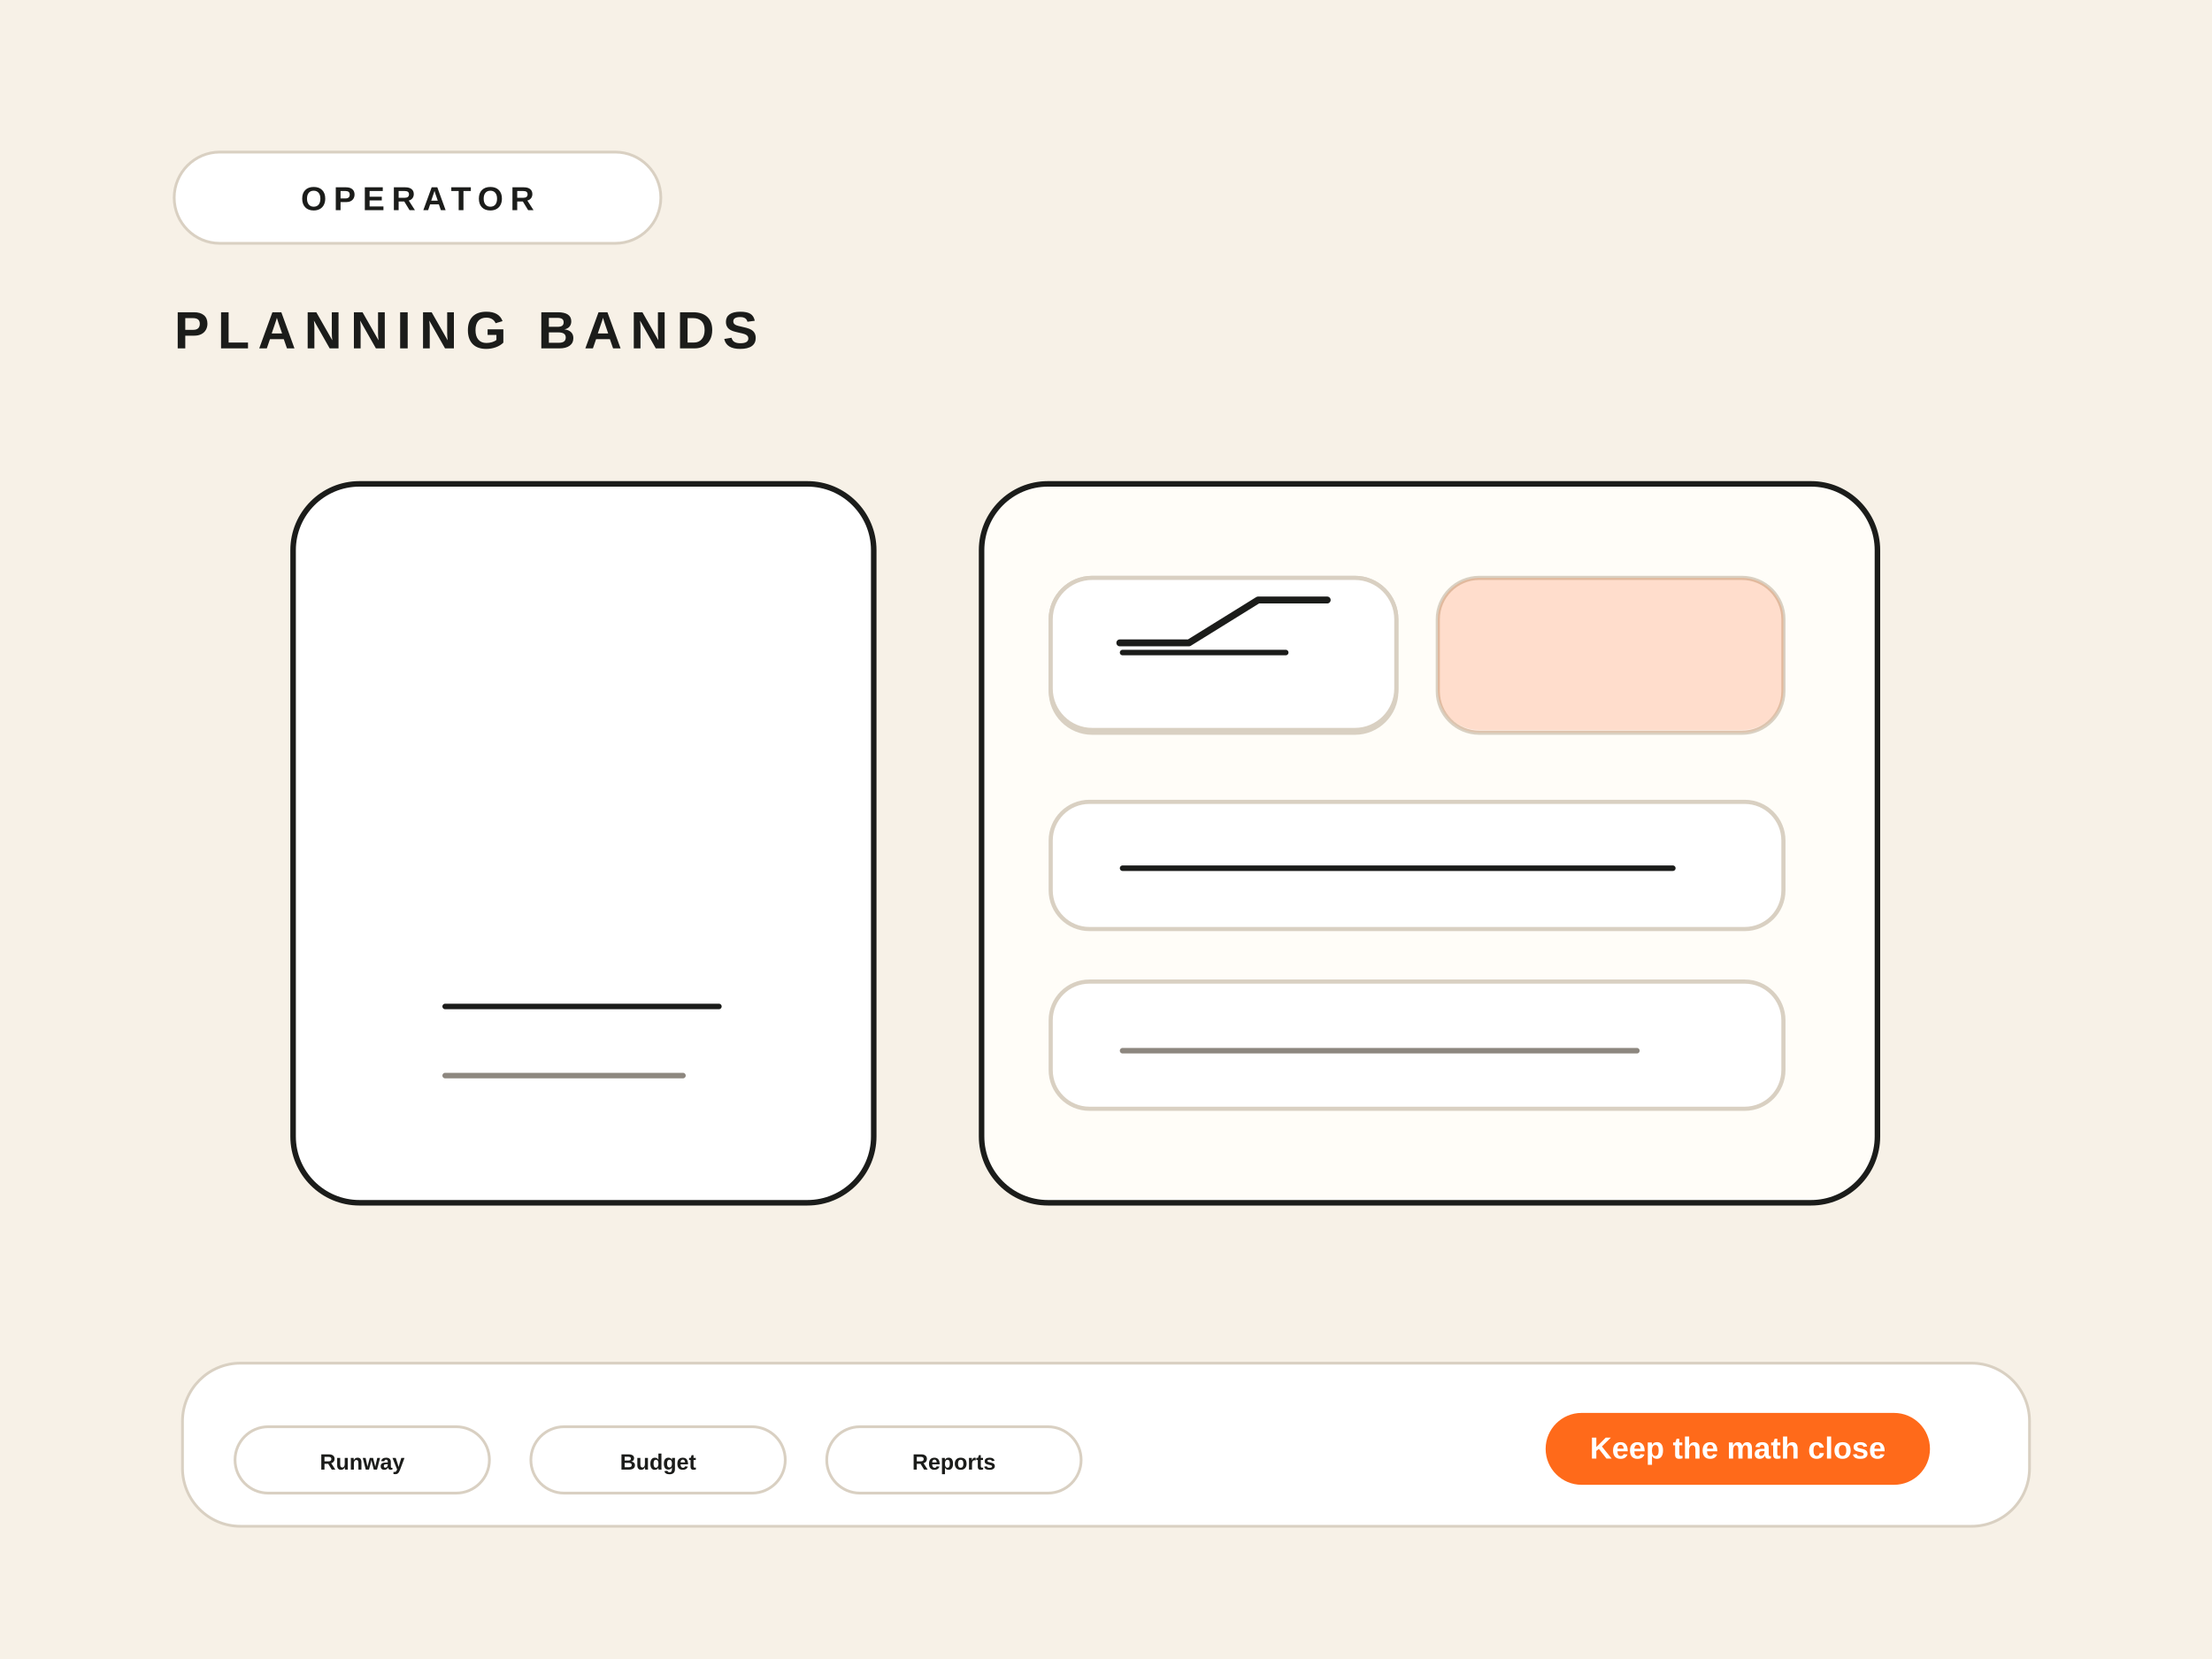
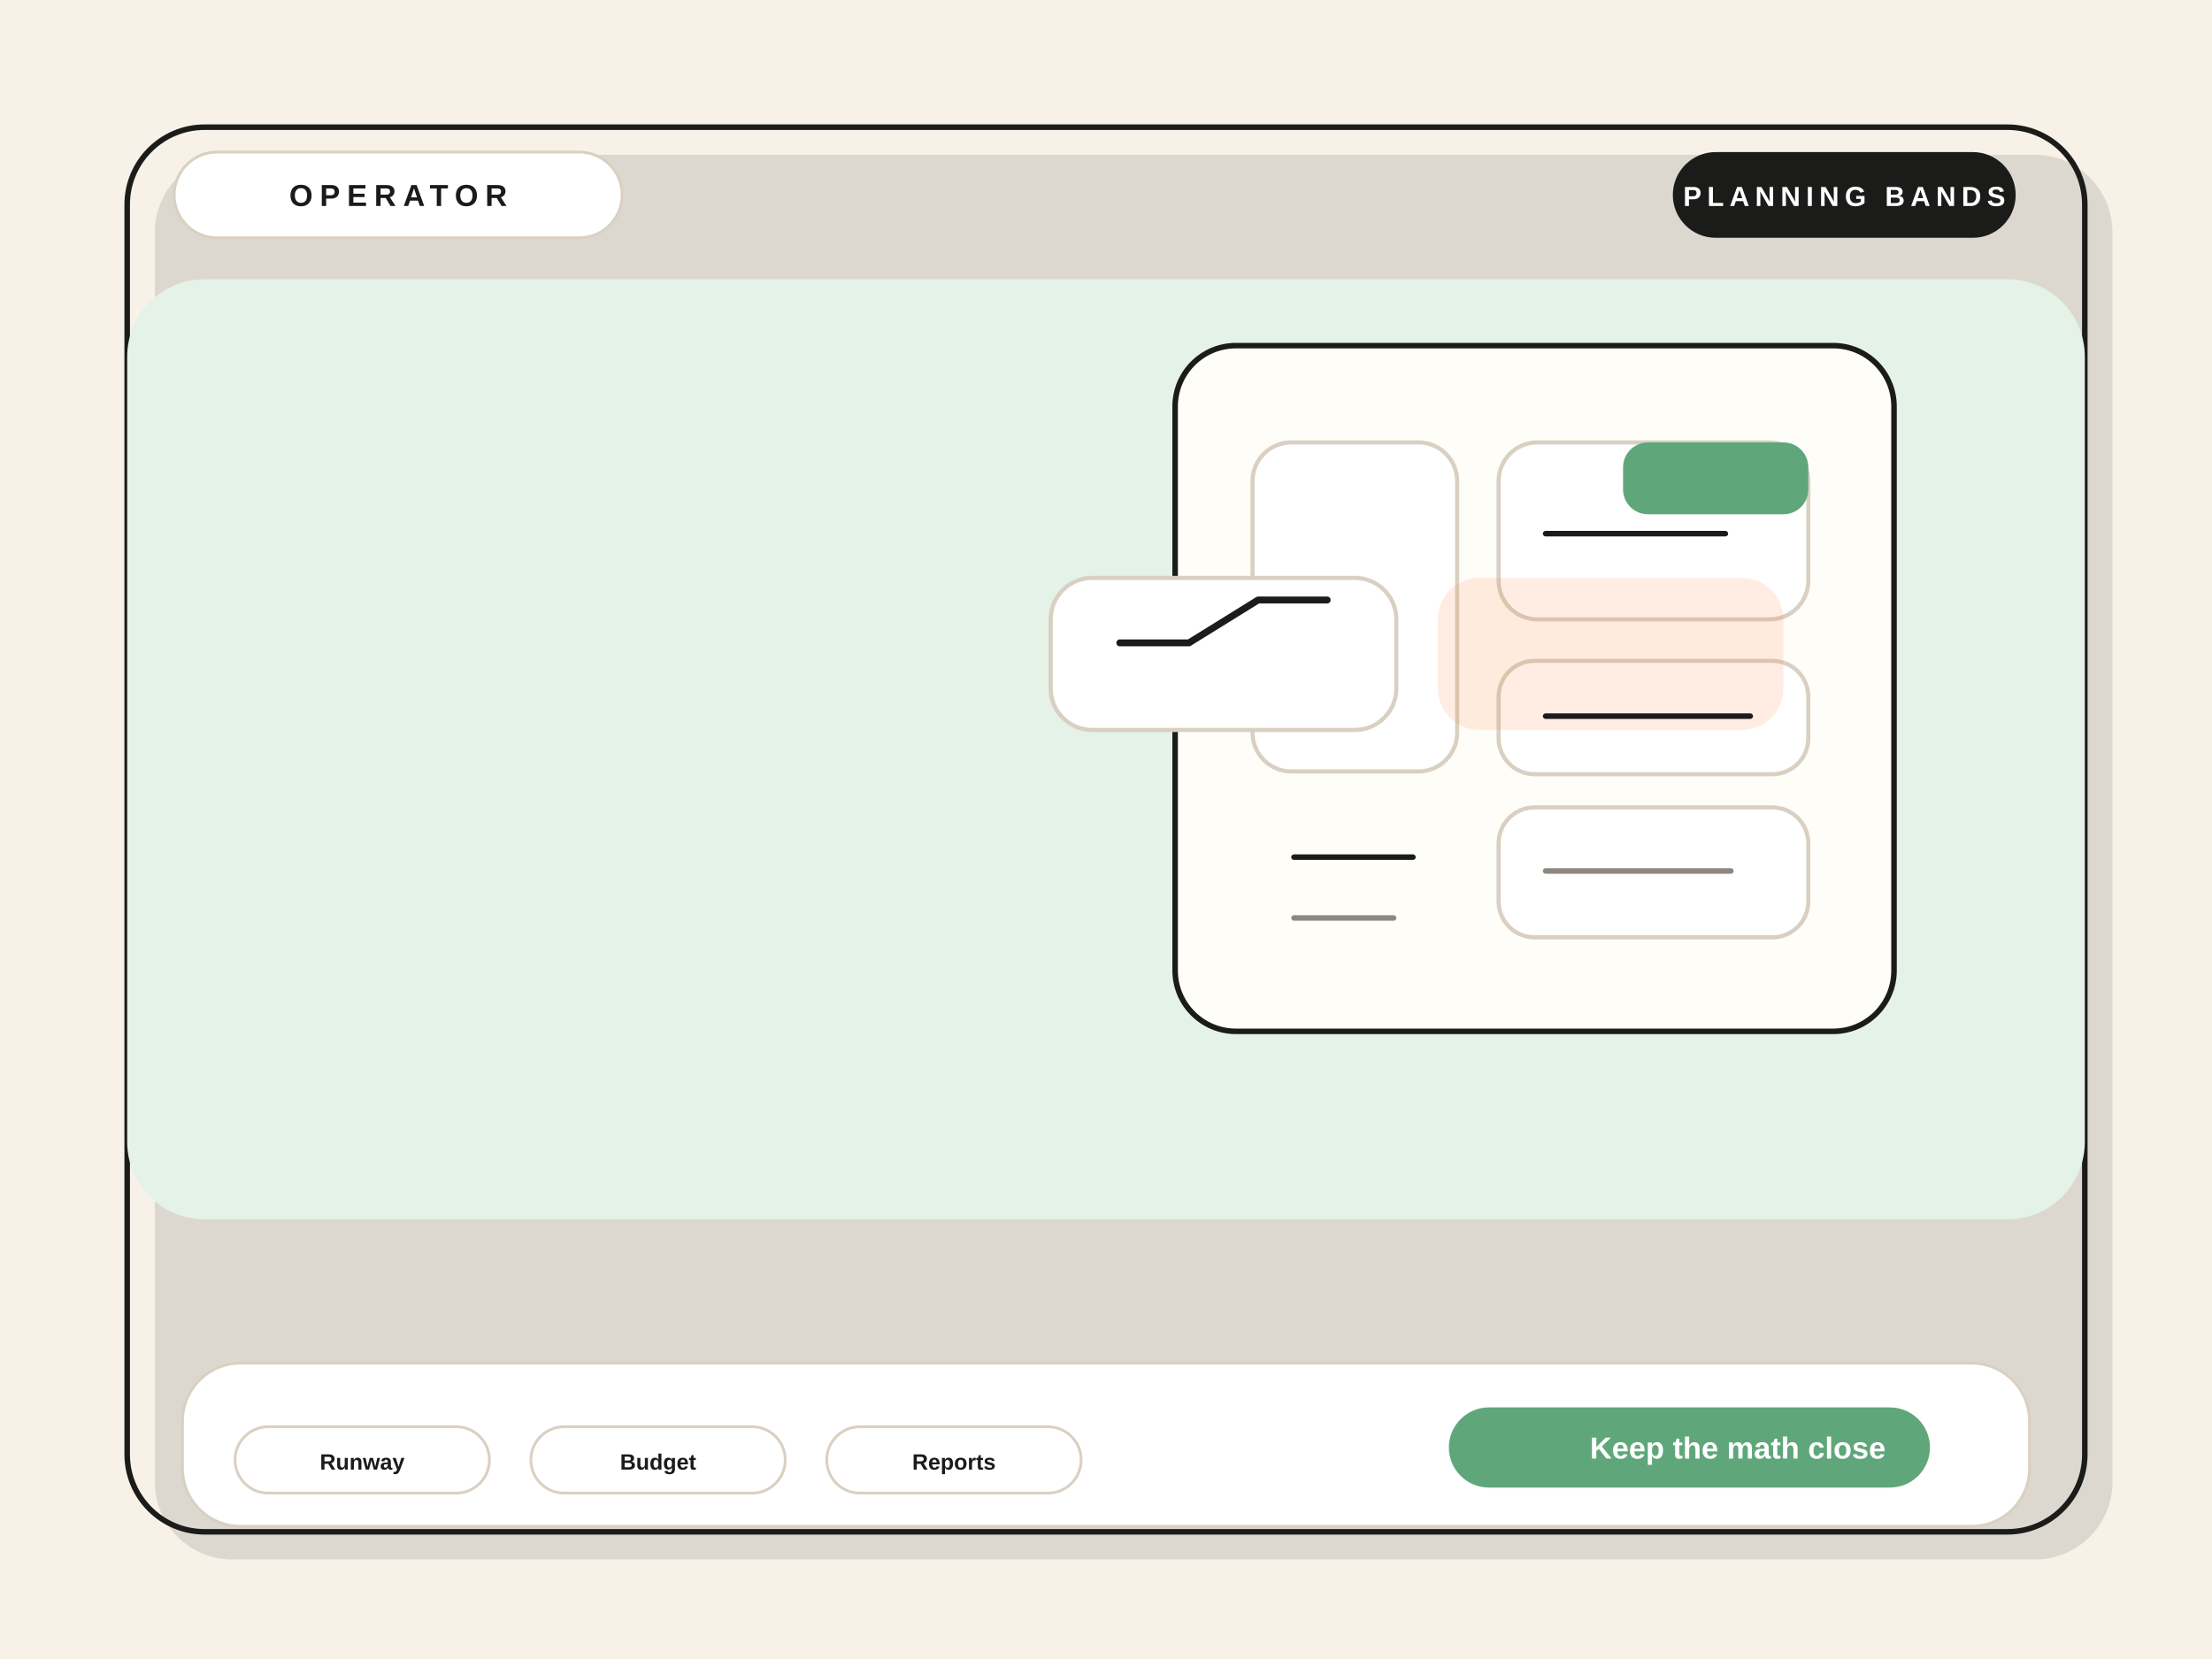
<svg xmlns="http://www.w3.org/2000/svg" width="1600" height="1200" viewBox="0 0 1600 1200" fill="none">
  <rect width="1600" height="1200" fill="#f7f1e7" />
-   <rect x="126" y="110" width="352" height="66" rx="33" fill="#ffffff" stroke="#d9d0c2" stroke-width="2" />
-   <text x="302" y="152" text-anchor="middle" font-family="Arial, sans-serif" font-size="24" font-weight="700" letter-spacing="5" fill="#1b1c1a">
+   <rect x="92" y="92" width="1416" height="1016" rx="56" fill="#f7f1e7" stroke="#1b1c1a" stroke-width="4" />
+   <rect x="112" y="112" width="1416" height="1016" rx="56" fill="rgba(27,28,26,0.12)" />
+   <rect x="126" y="110" width="324" height="62" rx="31" fill="#ffffff" stroke="#d9d0c2" stroke-width="2" />
+   <text x="288" y="149" text-anchor="middle" font-family="Arial, sans-serif" font-size="22" font-weight="700" letter-spacing="5" fill="#1b1c1a">
      OPERATOR
    </text>
-   <text x="126" y="252" font-family="Arial, sans-serif" font-size="38" font-weight="700" letter-spacing="6" fill="#1b1c1a">
+   <rect x="1210" y="110" width="248" height="62" rx="31" fill="#1b1c1a" />
+   <text x="1334" y="149" text-anchor="middle" font-family="Arial, sans-serif" font-size="20" font-weight="700" letter-spacing="4" fill="#ffffff">
      PLANNING BANDS
    </text>
-   <rect x="212" y="350" width="420" height="520" rx="48" fill="#ffffff" stroke="#1b1c1a" stroke-width="4" />
-   <rect x="710" y="350" width="648" height="520" rx="48" fill="#fffdf8" stroke="#1b1c1a" stroke-width="4" />
-   <rect x="760" y="418" width="250" height="112" rx="30" fill="#ffffff" stroke="#d9d0c2" stroke-width="3" />
-   <rect x="1040" y="418" width="250" height="112" rx="30" fill="#ffffff" stroke="#d9d0c2" stroke-width="3" />
-   <rect x="760" y="580" width="530" height="92" rx="28" fill="#ffffff" stroke="#d9d0c2" stroke-width="3" />
-   <rect x="760" y="710" width="530" height="92" rx="28" fill="#ffffff" stroke="#d9d0c2" stroke-width="3" />
+   <text x="148" y="300" font-family="Arial, sans-serif" font-size="86" font-weight="800" letter-spacing="-2" fill="#1b1c1a">
+         Keep
+       </text>
+   <text x="148" y="400" font-family="Arial, sans-serif" font-size="86" font-weight="800" letter-spacing="-2" fill="#1b1c1a">
+         the math
+       </text>
+   <text x="148" y="500" font-family="Arial, sans-serif" font-size="86" font-weight="800" letter-spacing="-2" fill="#1b1c1a">
+         close
+       </text>
+   <text x="148" y="632" font-family="Arial, sans-serif" font-size="26" font-weight="700" letter-spacing="4" fill="#3c6e50">
+     FOUNDER SYSTEMS • PREMIUM TOOL
+   </text>
+   <text x="148" y="676" font-family="Arial, sans-serif" font-size="28" font-weight="500" fill="#1b1c1a">
+     Designed to look priced, not placeholder.
+   </text>
+   <rect x="92" y="202" width="1416" height="680" rx="56" fill="#e4f2e8" />
+   <rect x="850" y="250" width="520" height="496" rx="44" fill="#fffdf8" stroke="#1b1c1a" stroke-width="4" />
+   <rect x="906" y="320" width="148" height="238" rx="28" fill="#ffffff" stroke="#d9d0c2" stroke-width="3" />
+   <rect x="1084" y="320" width="224" height="128" rx="28" fill="#ffffff" stroke="#d9d0c2" stroke-width="3" />
+   <rect x="1084" y="478" width="224" height="82" rx="26" fill="#ffffff" stroke="#d9d0c2" stroke-width="3" />
+   <rect x="1084" y="584" width="224" height="94" rx="26" fill="#ffffff" stroke="#d9d0c2" stroke-width="3" />
  <rect x="760" y="418" width="250" height="110" rx="30" fill="#ffffff" stroke="#d9d0c2" stroke-width="3" />
  <rect x="1040" y="418" width="250" height="110" rx="30" fill="#ff6a1a" opacity="0.12" />
  <path d="M 810 465 L 860 465 L 910 434 L 960 434" stroke="#1b1c1a" stroke-width="5" stroke-linecap="round" stroke-linejoin="round" />
-   <path d="M 322 728 L 520 728" stroke="#1b1c1a" stroke-width="4" stroke-linecap="round" />
-   <path d="M 322 778 L 494 778" stroke="#8d877f" stroke-width="4" stroke-linecap="round" />
-   <path d="M 812 472 L 930 472" stroke="#1b1c1a" stroke-width="4" stroke-linecap="round" />
-   <path d="M 812 628 L 1210 628" stroke="#1b1c1a" stroke-width="4" stroke-linecap="round" />
-   <path d="M 812 760 L 1184 760" stroke="#8d877f" stroke-width="4" stroke-linecap="round" />
-   <rect x="1040" y="418" width="250" height="112" rx="30" fill="#ff6a1a" opacity="0.12" />
+   <rect x="1174" y="320" width="134" height="52" rx="18" fill="#5fa77b" />
+   <path d="M 1118 386 L 1248 386" stroke="#1b1c1a" stroke-width="4" stroke-linecap="round" />
+   <path d="M 1118 518 L 1266 518" stroke="#1b1c1a" stroke-width="4" stroke-linecap="round" />
+   <path d="M 1118 630 L 1252 630" stroke="#8d877f" stroke-width="4" stroke-linecap="round" />
+   <path d="M 936 620 L 1022 620" stroke="#1b1c1a" stroke-width="4" stroke-linecap="round" />
+   <path d="M 936 664 L 1008 664" stroke="#8d877f" stroke-width="4" stroke-linecap="round" />
  <rect x="132" y="986" width="1336" height="118" rx="42" fill="#ffffff" stroke="#d9d0c2" stroke-width="2" />
  <rect x="170" y="1032" width="184" height="48" rx="24" fill="#ffffff" stroke="#d9d0c2" stroke-width="2" />
  <text x="262" y="1063" text-anchor="middle" font-family="Arial, sans-serif" font-size="16" font-weight="700" fill="#1b1c1a">
      Runway
    </text>
  <rect x="384" y="1032" width="184" height="48" rx="24" fill="#ffffff" stroke="#d9d0c2" stroke-width="2" />
  <text x="476" y="1063" text-anchor="middle" font-family="Arial, sans-serif" font-size="16" font-weight="700" fill="#1b1c1a">
      Budget
    </text>
  <rect x="598" y="1032" width="184" height="48" rx="24" fill="#ffffff" stroke="#d9d0c2" stroke-width="2" />
  <text x="690" y="1063" text-anchor="middle" font-family="Arial, sans-serif" font-size="16" font-weight="700" fill="#1b1c1a">
      Reports
    </text>
-   <rect x="1118" y="1022" width="278" height="52" rx="26" fill="#ff6a1a" />
+   <rect x="1048" y="1018" width="348" height="58" rx="29" fill="#5fa77b" />
  <text x="1257" y="1055" text-anchor="middle" font-family="Arial, sans-serif" font-size="22" font-weight="700" fill="#ffffff">
      Keep the math close
    </text>
</svg>
